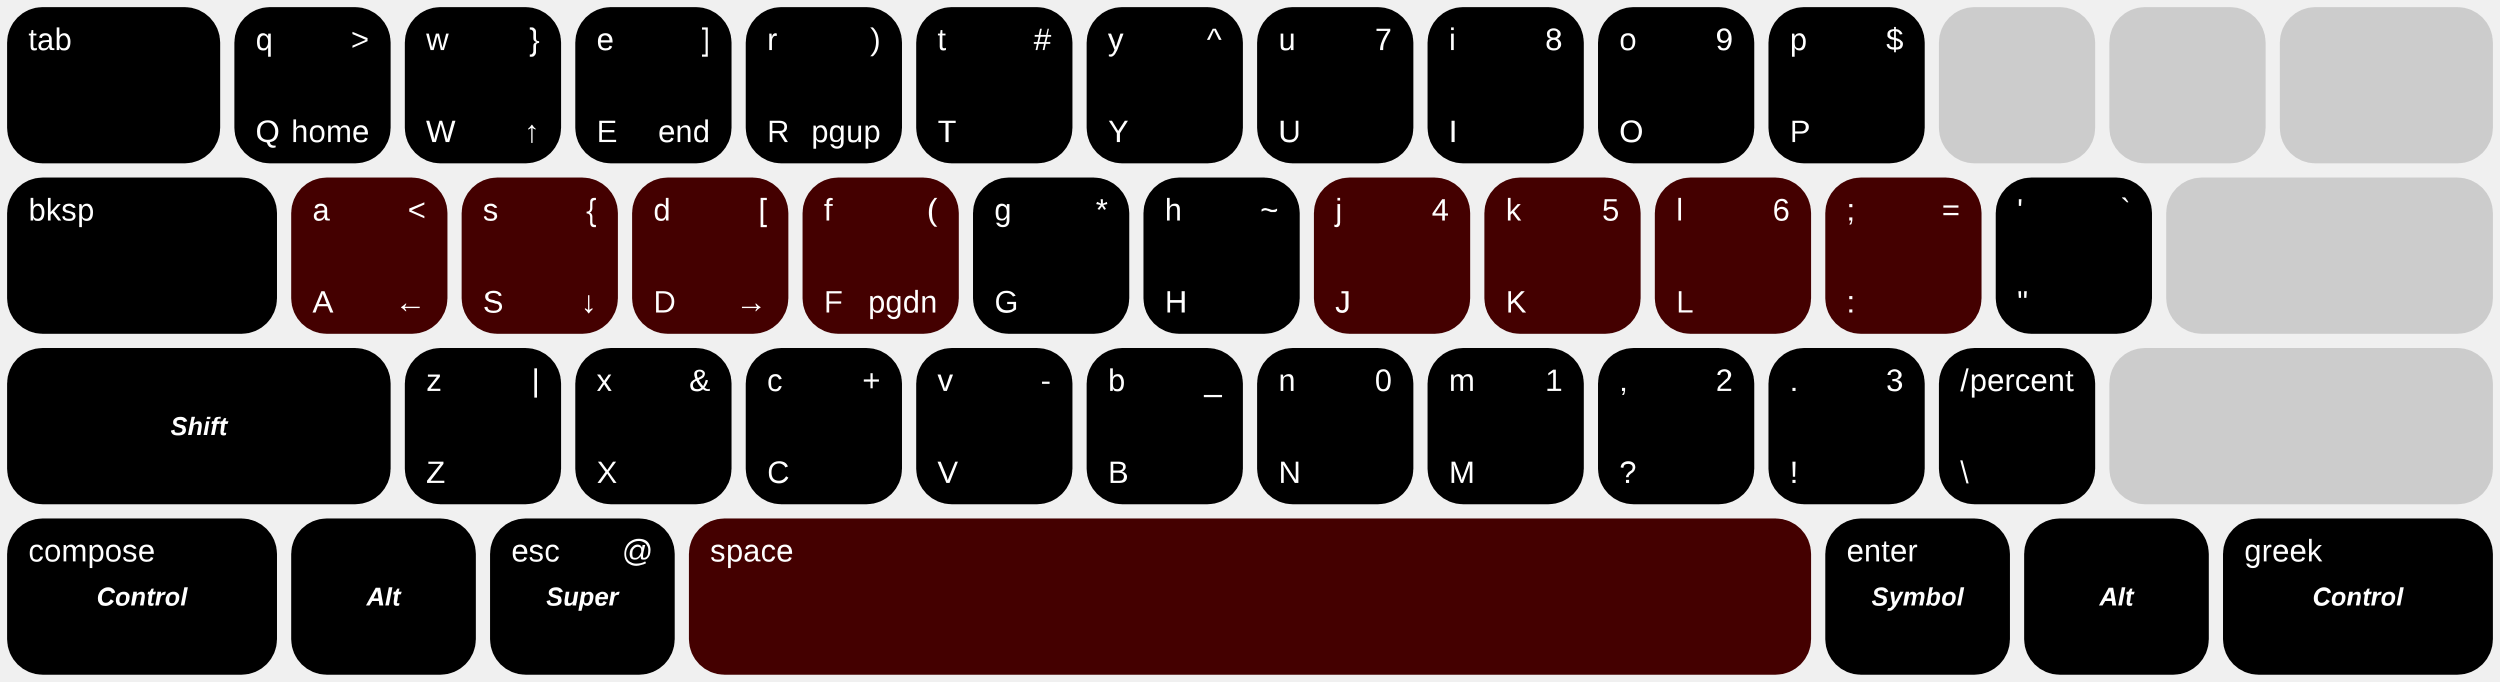
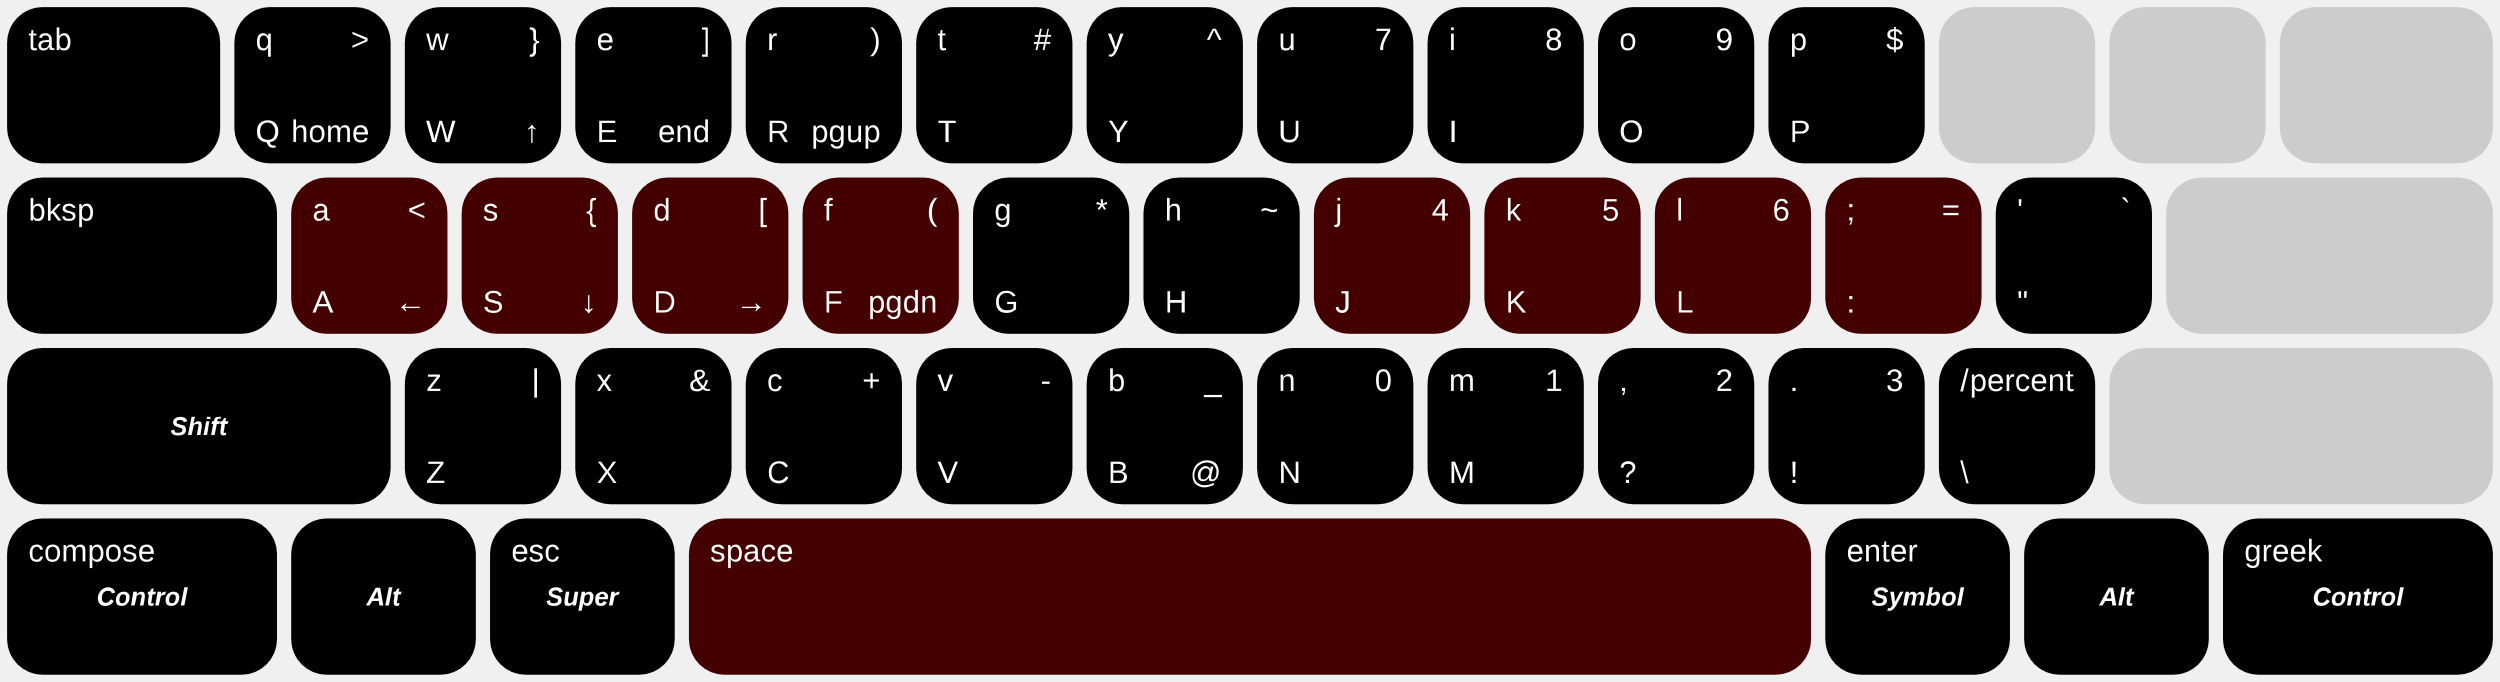
<svg xmlns="http://www.w3.org/2000/svg" width="1320" height="360" version="1.1" viewBox="0 0 88 24">
  <defs>
    <style type="text/css">
rect {
    fill: #000;
    stroke: #000;
    stroke-width: 1.5;
}
text {
    font-size: 1.1px;
    font-family: Arial, Helvetica, sans-serif;
    fill: #fff;
}
.homerow { fill: #400; stroke: #400; }
.dim { fill: #ccc; stroke: #ccc; }
.mid { text-anchor: middle; dominant-baseline: central; font-style: italic; font-size: 0.9px; font-weight: bold; }
.tl { text-anchor: start; dominant-baseline: hanging; }
.tr { text-anchor: end; dominant-baseline: hanging; }
.bl { text-anchor: start; dominant-baseline: no-change; }
.br { text-anchor: end; dominant-baseline: no-change; }
</style>
  </defs>
  <rect class="Tab" x="1" y="1" width="6" height="4" ry=".5" />
  <text class="Tab tl" x="1" y="1">tab</text>
  <text class="Tab mid" x="4" y="3" />
  <rect class="q" x="9" y="1" width="4" height="4" ry=".5" />
  <text class="q tl" x="9" y="1">q</text>
  <text class="q bl" x="9" y="5">Q</text>
  <text class="q tr" x="13" y="1">&gt;</text>
  <text class="q br" x="13" y="5">home</text>
  <rect class="w" x="15" y="1" width="4" height="4" ry=".5" />
  <text class="w tl" x="15" y="1">w</text>
  <text class="w bl" x="15" y="5">W</text>
  <text class="w tr" x="19" y="1">}</text>
  <text class="w br" x="19" y="5">↑</text>
  <rect class="e" x="21" y="1" width="4" height="4" ry=".5" />
  <text class="e tl" x="21" y="1">e</text>
  <text class="e bl" x="21" y="5">E</text>
  <text class="e tr" x="25" y="1">]</text>
  <text class="e br" x="25" y="5">end</text>
  <rect class="r" x="27" y="1" width="4" height="4" ry=".5" />
  <text class="r tl" x="27" y="1">r</text>
  <text class="r bl" x="27" y="5">R</text>
  <text class="r tr" x="31" y="1">)</text>
  <text class="r br" x="31" y="5">pgup</text>
  <rect class="t" x="33" y="1" width="4" height="4" ry=".5" />
  <text class="t tl" x="33" y="1">t</text>
  <text class="t bl" x="33" y="5">T</text>
  <text class="t tr" x="37" y="1">#</text>
  <text class="t br" x="37" y="5" />
  <rect class="y" x="39" y="1" width="4" height="4" ry=".5" />
  <text class="y tl" x="39" y="1">y</text>
  <text class="y bl" x="39" y="5">Y</text>
  <text class="y tr" x="43" y="1">^</text>
  <text class="y br" x="43" y="5" />
  <rect class="u" x="45" y="1" width="4" height="4" ry=".5" />
  <text class="u tl" x="45" y="1">u</text>
  <text class="u bl" x="45" y="5">U</text>
  <text class="u tr" x="49" y="1">7</text>
  <text class="u br" x="49" y="5" />
  <rect class="i" x="51" y="1" width="4" height="4" ry=".5" />
  <text class="i tl" x="51" y="1">i</text>
  <text class="i bl" x="51" y="5">I</text>
  <text class="i tr" x="55" y="1">8</text>
  <text class="i br" x="55" y="5" />
  <rect class="o" x="57" y="1" width="4" height="4" ry=".5" />
  <text class="o tl" x="57" y="1">o</text>
  <text class="o bl" x="57" y="5">O</text>
  <text class="o tr" x="61" y="1">9</text>
  <text class="o br" x="61" y="5" />
  <rect class="p" x="63" y="1" width="4" height="4" ry=".5" />
  <text class="p tl" x="63" y="1">p</text>
  <text class="p bl" x="63" y="5">P</text>
  <text class="p tr" x="67" y="1">$</text>
  <text class="p br" x="67" y="5" />
  <rect class="braceleft dim" x="69" y="1" width="4" height="4" ry=".5" />
  <rect class="braceright dim" x="75" y="1" width="4" height="4" ry=".5" />
  <rect class="backslash dim" x="81" y="1" width="6" height="4" ry=".5" />
  <rect class="CapsLock" x="1" y="7" width="8" height="4" ry=".5" />
  <text class="CapsLock tl" x="1" y="7">bksp</text>
  <text class="CapsLock mid" x="5" y="9" />
  <rect class="a homerow" x="11" y="7" width="4" height="4" ry=".5" />
  <text class="a tl" x="11" y="7">a</text>
  <text class="a bl" x="11" y="11">A</text>
  <text class="a tr" x="15" y="7">&lt;</text>
  <text class="a br" x="15" y="11">←</text>
  <rect class="s homerow" x="17" y="7" width="4" height="4" ry=".5" />
  <text class="s tl" x="17" y="7">s</text>
  <text class="s bl" x="17" y="11">S</text>
  <text class="s tr" x="21" y="7">{</text>
  <text class="s br" x="21" y="11">↓</text>
  <rect class="d homerow" x="23" y="7" width="4" height="4" ry=".5" />
  <text class="d tl" x="23" y="7">d</text>
  <text class="d bl" x="23" y="11">D</text>
  <text class="d tr" x="27" y="7">[</text>
  <text class="d br" x="27" y="11">→</text>
  <rect class="f homerow" x="29" y="7" width="4" height="4" ry=".5" />
  <text class="f tl" x="29" y="7">f</text>
  <text class="f bl" x="29" y="11">F</text>
  <text class="f tr" x="33" y="7">(</text>
  <text class="f br" x="33" y="11">pgdn</text>
  <rect class="g" x="35" y="7" width="4" height="4" ry=".5" />
  <text class="g tl" x="35" y="7">g</text>
  <text class="g bl" x="35" y="11">G</text>
  <text class="g tr" x="39" y="7">*</text>
  <text class="g br" x="39" y="11" />
  <rect class="h" x="41" y="7" width="4" height="4" ry=".5" />
  <text class="h tl" x="41" y="7">h</text>
  <text class="h bl" x="41" y="11">H</text>
  <text class="h tr" x="45" y="7">~</text>
  <text class="h br" x="45" y="11" />
  <rect class="j homerow" x="47" y="7" width="4" height="4" ry=".5" />
  <text class="j tl" x="47" y="7">j</text>
  <text class="j bl" x="47" y="11">J</text>
  <text class="j tr" x="51" y="7">4</text>
  <text class="j br" x="51" y="11" />
  <rect class="k homerow" x="53" y="7" width="4" height="4" ry=".5" />
  <text class="k tl" x="53" y="7">k</text>
  <text class="k bl" x="53" y="11">K</text>
  <text class="k tr" x="57" y="7">5</text>
  <text class="k br" x="57" y="11" />
  <rect class="l homerow" x="59" y="7" width="4" height="4" ry=".5" />
  <text class="l tl" x="59" y="7">l</text>
  <text class="l bl" x="59" y="11">L</text>
  <text class="l tr" x="63" y="7">6</text>
  <text class="l br" x="63" y="11" />
  <rect class="semicolon homerow" x="65" y="7" width="4" height="4" ry=".5" />
  <text class="semicolon tl" x="65" y="7">;</text>
  <text class="semicolon bl" x="65" y="11">:</text>
  <text class="semicolon tr" x="69" y="7">=</text>
  <text class="semicolon br" x="69" y="11" />
  <rect class="apostrophe" x="71" y="7" width="4" height="4" ry=".5" />
  <text class="apostrophe tl" x="71" y="7">'</text>
  <text class="apostrophe bl" x="71" y="11">"</text>
  <text class="apostrophe tr" x="75" y="7">`</text>
  <text class="apostrophe br" x="75" y="11" />
  <rect class="Return dim" x="77" y="7" width="10" height="4" ry=".5" />
  <rect class="Shift_L" x="1" y="13" width="12" height="4" ry=".5" />
  <text class="Shift_L tl" x="1" y="13" />
  <text class="Shift_L mid" x="7" y="15">Shift</text>
  <rect class="z" x="15" y="13" width="4" height="4" ry=".5" />
  <text class="z tl" x="15" y="13">z</text>
  <text class="z bl" x="15" y="17">Z</text>
  <text class="z tr" x="19" y="13">|</text>
  <text class="z br" x="19" y="17" />
  <rect class="x" x="21" y="13" width="4" height="4" ry=".5" />
  <text class="x tl" x="21" y="13">x</text>
  <text class="x bl" x="21" y="17">X</text>
  <text class="x tr" x="25" y="13">&amp;</text>
  <text class="x br" x="25" y="17" />
  <rect class="c" x="27" y="13" width="4" height="4" ry=".5" />
  <text class="c tl" x="27" y="13">c</text>
  <text class="c bl" x="27" y="17">C</text>
  <text class="c tr" x="31" y="13">+</text>
  <text class="c br" x="31" y="17" />
  <rect class="v" x="33" y="13" width="4" height="4" ry=".5" />
  <text class="v tl" x="33" y="13">v</text>
  <text class="v bl" x="33" y="17">V</text>
  <text class="v tr" x="37" y="13">-</text>
  <text class="v br" x="37" y="17" />
  <rect class="b" x="39" y="13" width="4" height="4" ry=".5" />
  <text class="b tl" x="39" y="13">b</text>
  <text class="b bl" x="39" y="17">B</text>
  <text class="b tr" x="43" y="13">_</text>
-   <text class="b br" x="43" y="17" />
+   <text class="b br" x="43" y="17">@</text>
  <rect class="n" x="45" y="13" width="4" height="4" ry=".5" />
  <text class="n tl" x="45" y="13">n</text>
  <text class="n bl" x="45" y="17">N</text>
  <text class="n tr" x="49" y="13">0</text>
  <text class="n br" x="49" y="17" />
  <rect class="m" x="51" y="13" width="4" height="4" ry=".5" />
  <text class="m tl" x="51" y="13">m</text>
  <text class="m bl" x="51" y="17">M</text>
  <text class="m tr" x="55" y="13">1</text>
  <text class="m br" x="55" y="17" />
  <rect class="comma" x="57" y="13" width="4" height="4" ry=".5" />
  <text class="comma tl" x="57" y="13">,</text>
  <text class="comma bl" x="57" y="17">?</text>
  <text class="comma tr" x="61" y="13">2</text>
  <text class="comma br" x="61" y="17" />
  <rect class="dot" x="63" y="13" width="4" height="4" ry=".5" />
  <text class="dot tl" x="63" y="13">.</text>
  <text class="dot bl" x="63" y="17">!</text>
  <text class="dot tr" x="67" y="13">3</text>
  <text class="dot br" x="67" y="17" />
  <rect class="slash" x="69" y="13" width="4" height="4" ry=".5" />
  <text class="slash tl" x="69" y="13">/</text>
  <text class="slash bl" x="69" y="17">\</text>
  <text class="slash tr" x="73" y="13">percent</text>
  <text class="slash br" x="73" y="17" />
  <rect class="Shift_R dim" x="75" y="13" width="12" height="4" ry=".5" />
  <rect class="Control_L" x="1" y="19" width="8" height="4" ry=".5" />
  <text class="Control_L tl" x="1" y="19">compose</text>
  <text class="Control_L mid" x="5" y="21">Control</text>
  <rect class="Super_L" x="11" y="19" width="5" height="4" ry=".5" />
  <text class="Super_L tl" x="11" y="19" />
  <text class="Super_L mid" x="13.5" y="21">Alt</text>
  <rect class="Alt_L" x="18" y="19" width="5" height="4" ry=".5" />
  <text class="Alt_L tl" x="18" y="19">esc</text>
  <text class="Alt_L mid" x="20.5" y="21">Super</text>
-   <text class="Alt_L tr" x="23" y="19">@</text>
+   <text class="Alt_L tr" x="23" y="19" />
  <rect class="space homerow" x="25" y="19" width="38" height="4" ry=".5" />
  <text class="space tl" x="25" y="19">space</text>
  <text class="space tr" x="63" y="19" />
  <rect class="Alt_R" x="65" y="19" width="5" height="4" ry=".5" />
  <text class="Alt_R tl" x="65" y="19">enter</text>
  <text class="Alt_R mid" x="67.5" y="21">Symbol</text>
  <rect class="Super_R" x="72" y="19" width="5" height="4" ry=".5" />
  <text class="Super_R tl" x="72" y="19" />
  <text class="Super_R mid" x="74.5" y="21">Alt</text>
  <rect class="Control_R" x="79" y="19" width="8" height="4" ry=".5" />
  <text class="Control_R tl" x="79" y="19">greek</text>
  <text class="Control_R mid" x="83" y="21">Control</text>
</svg>
